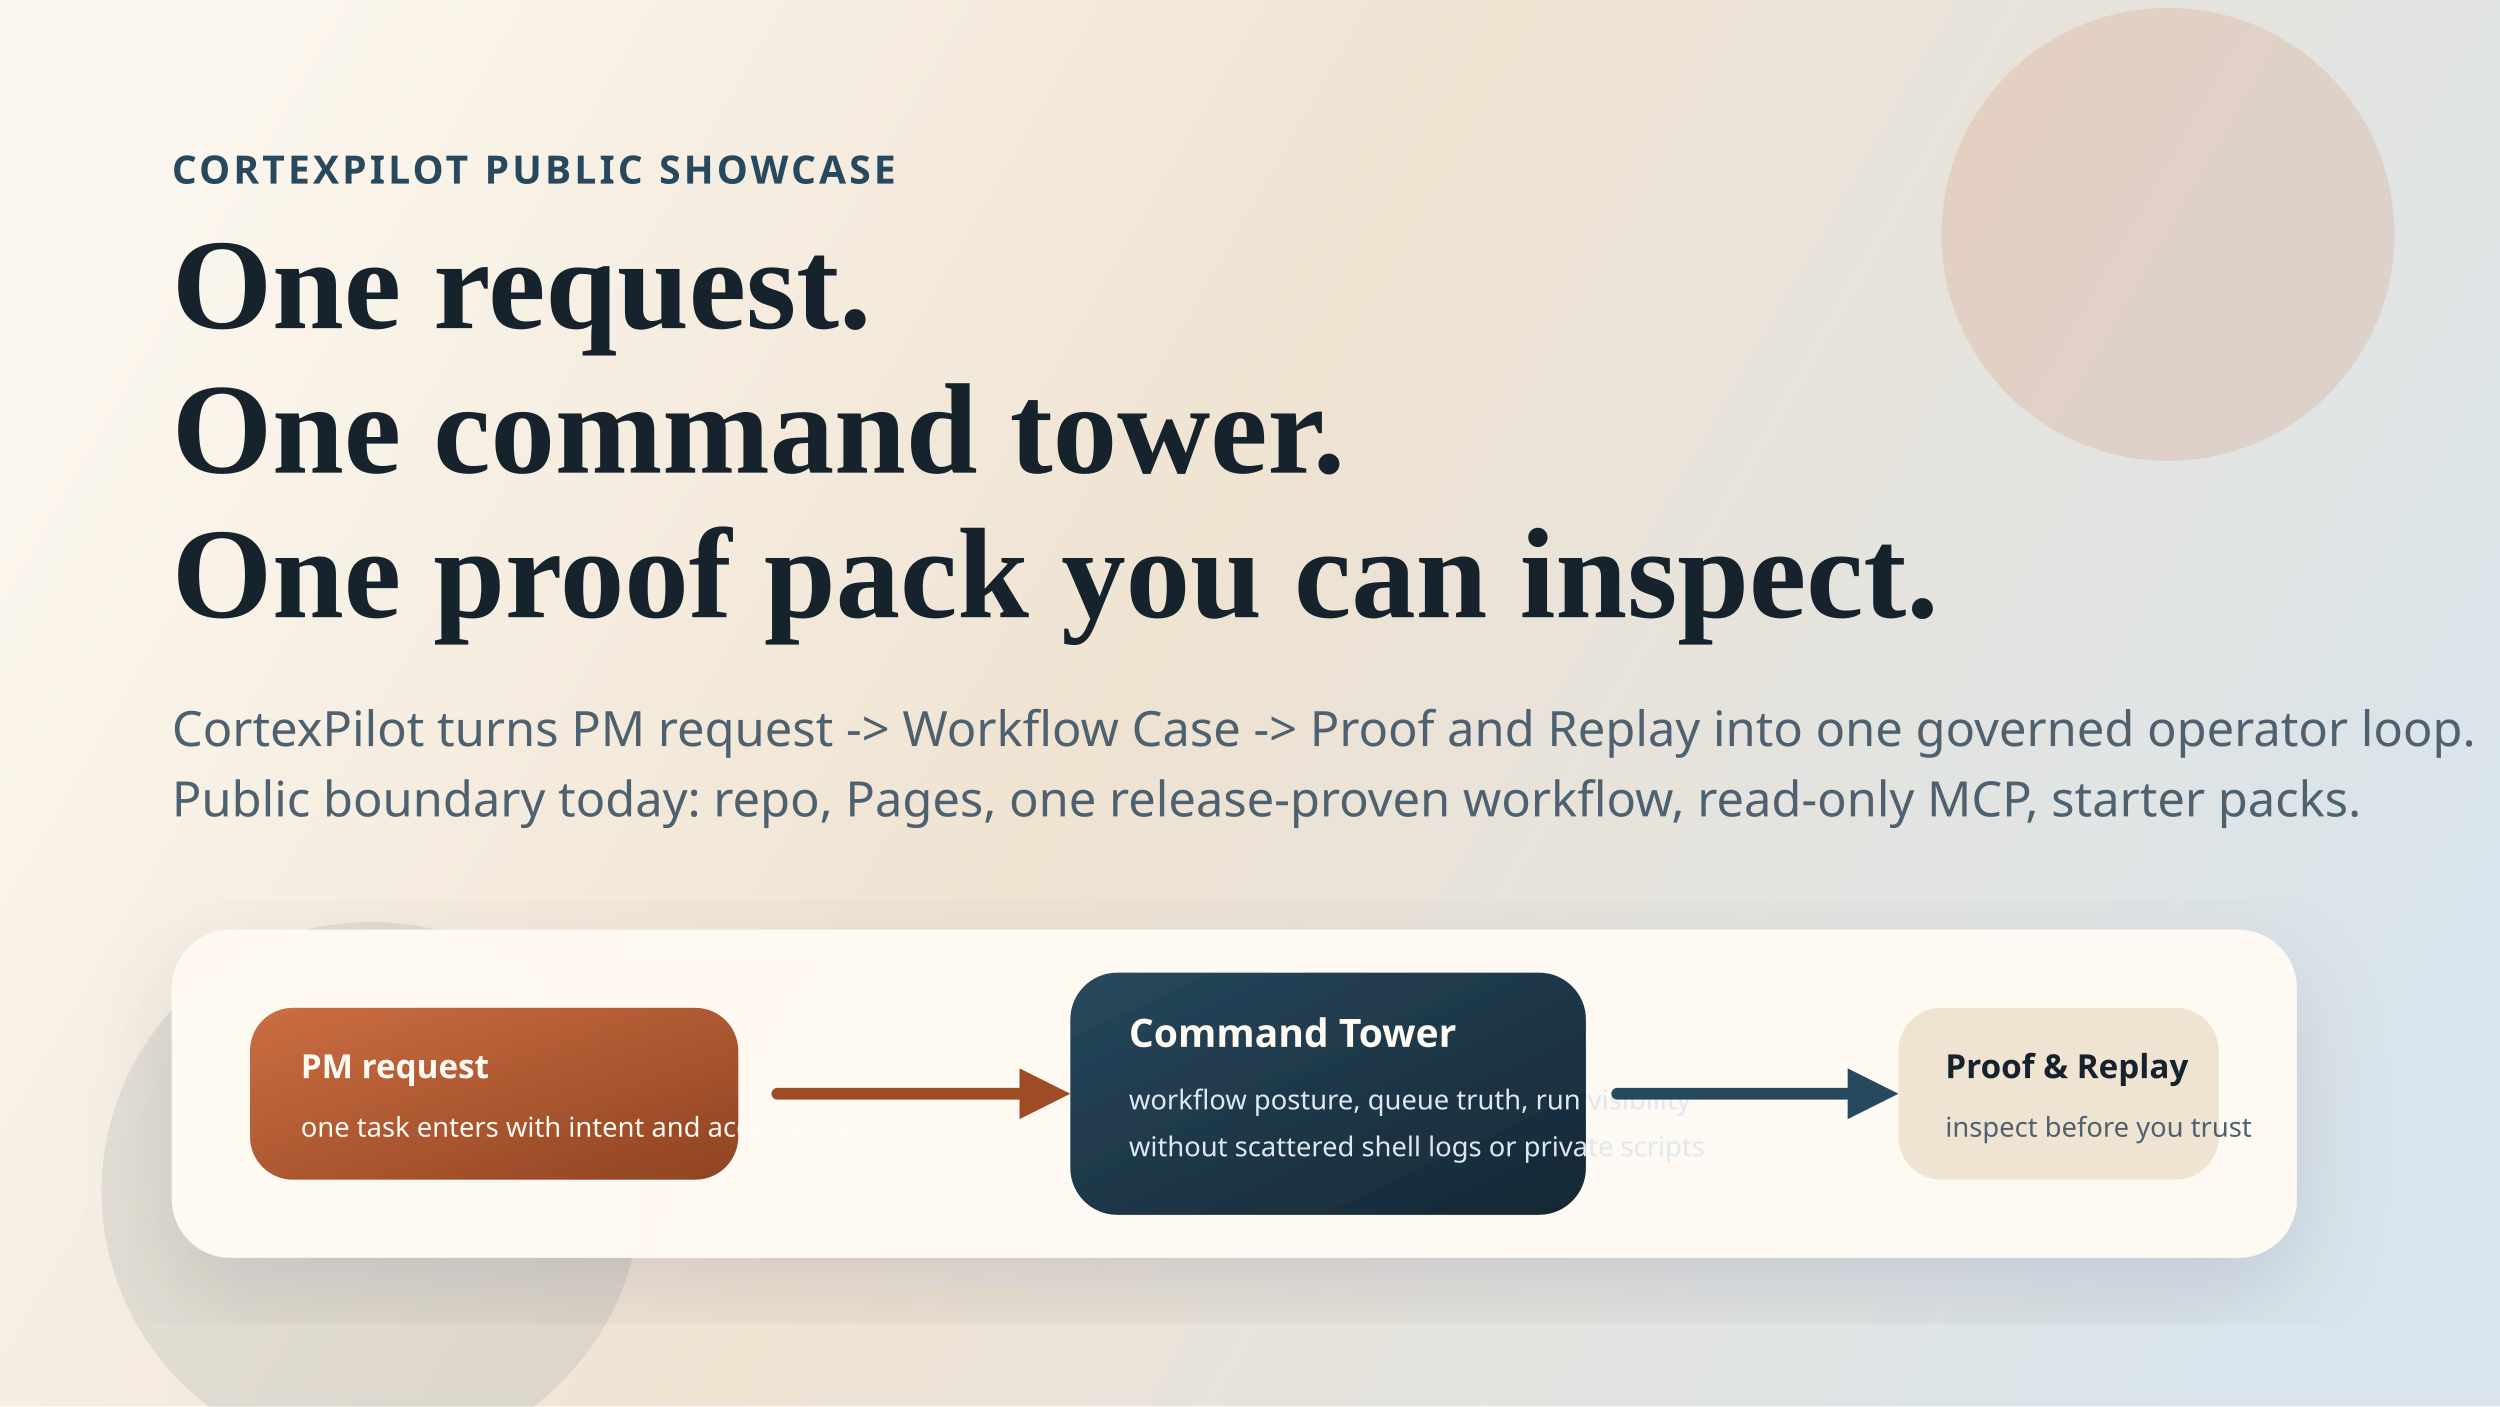
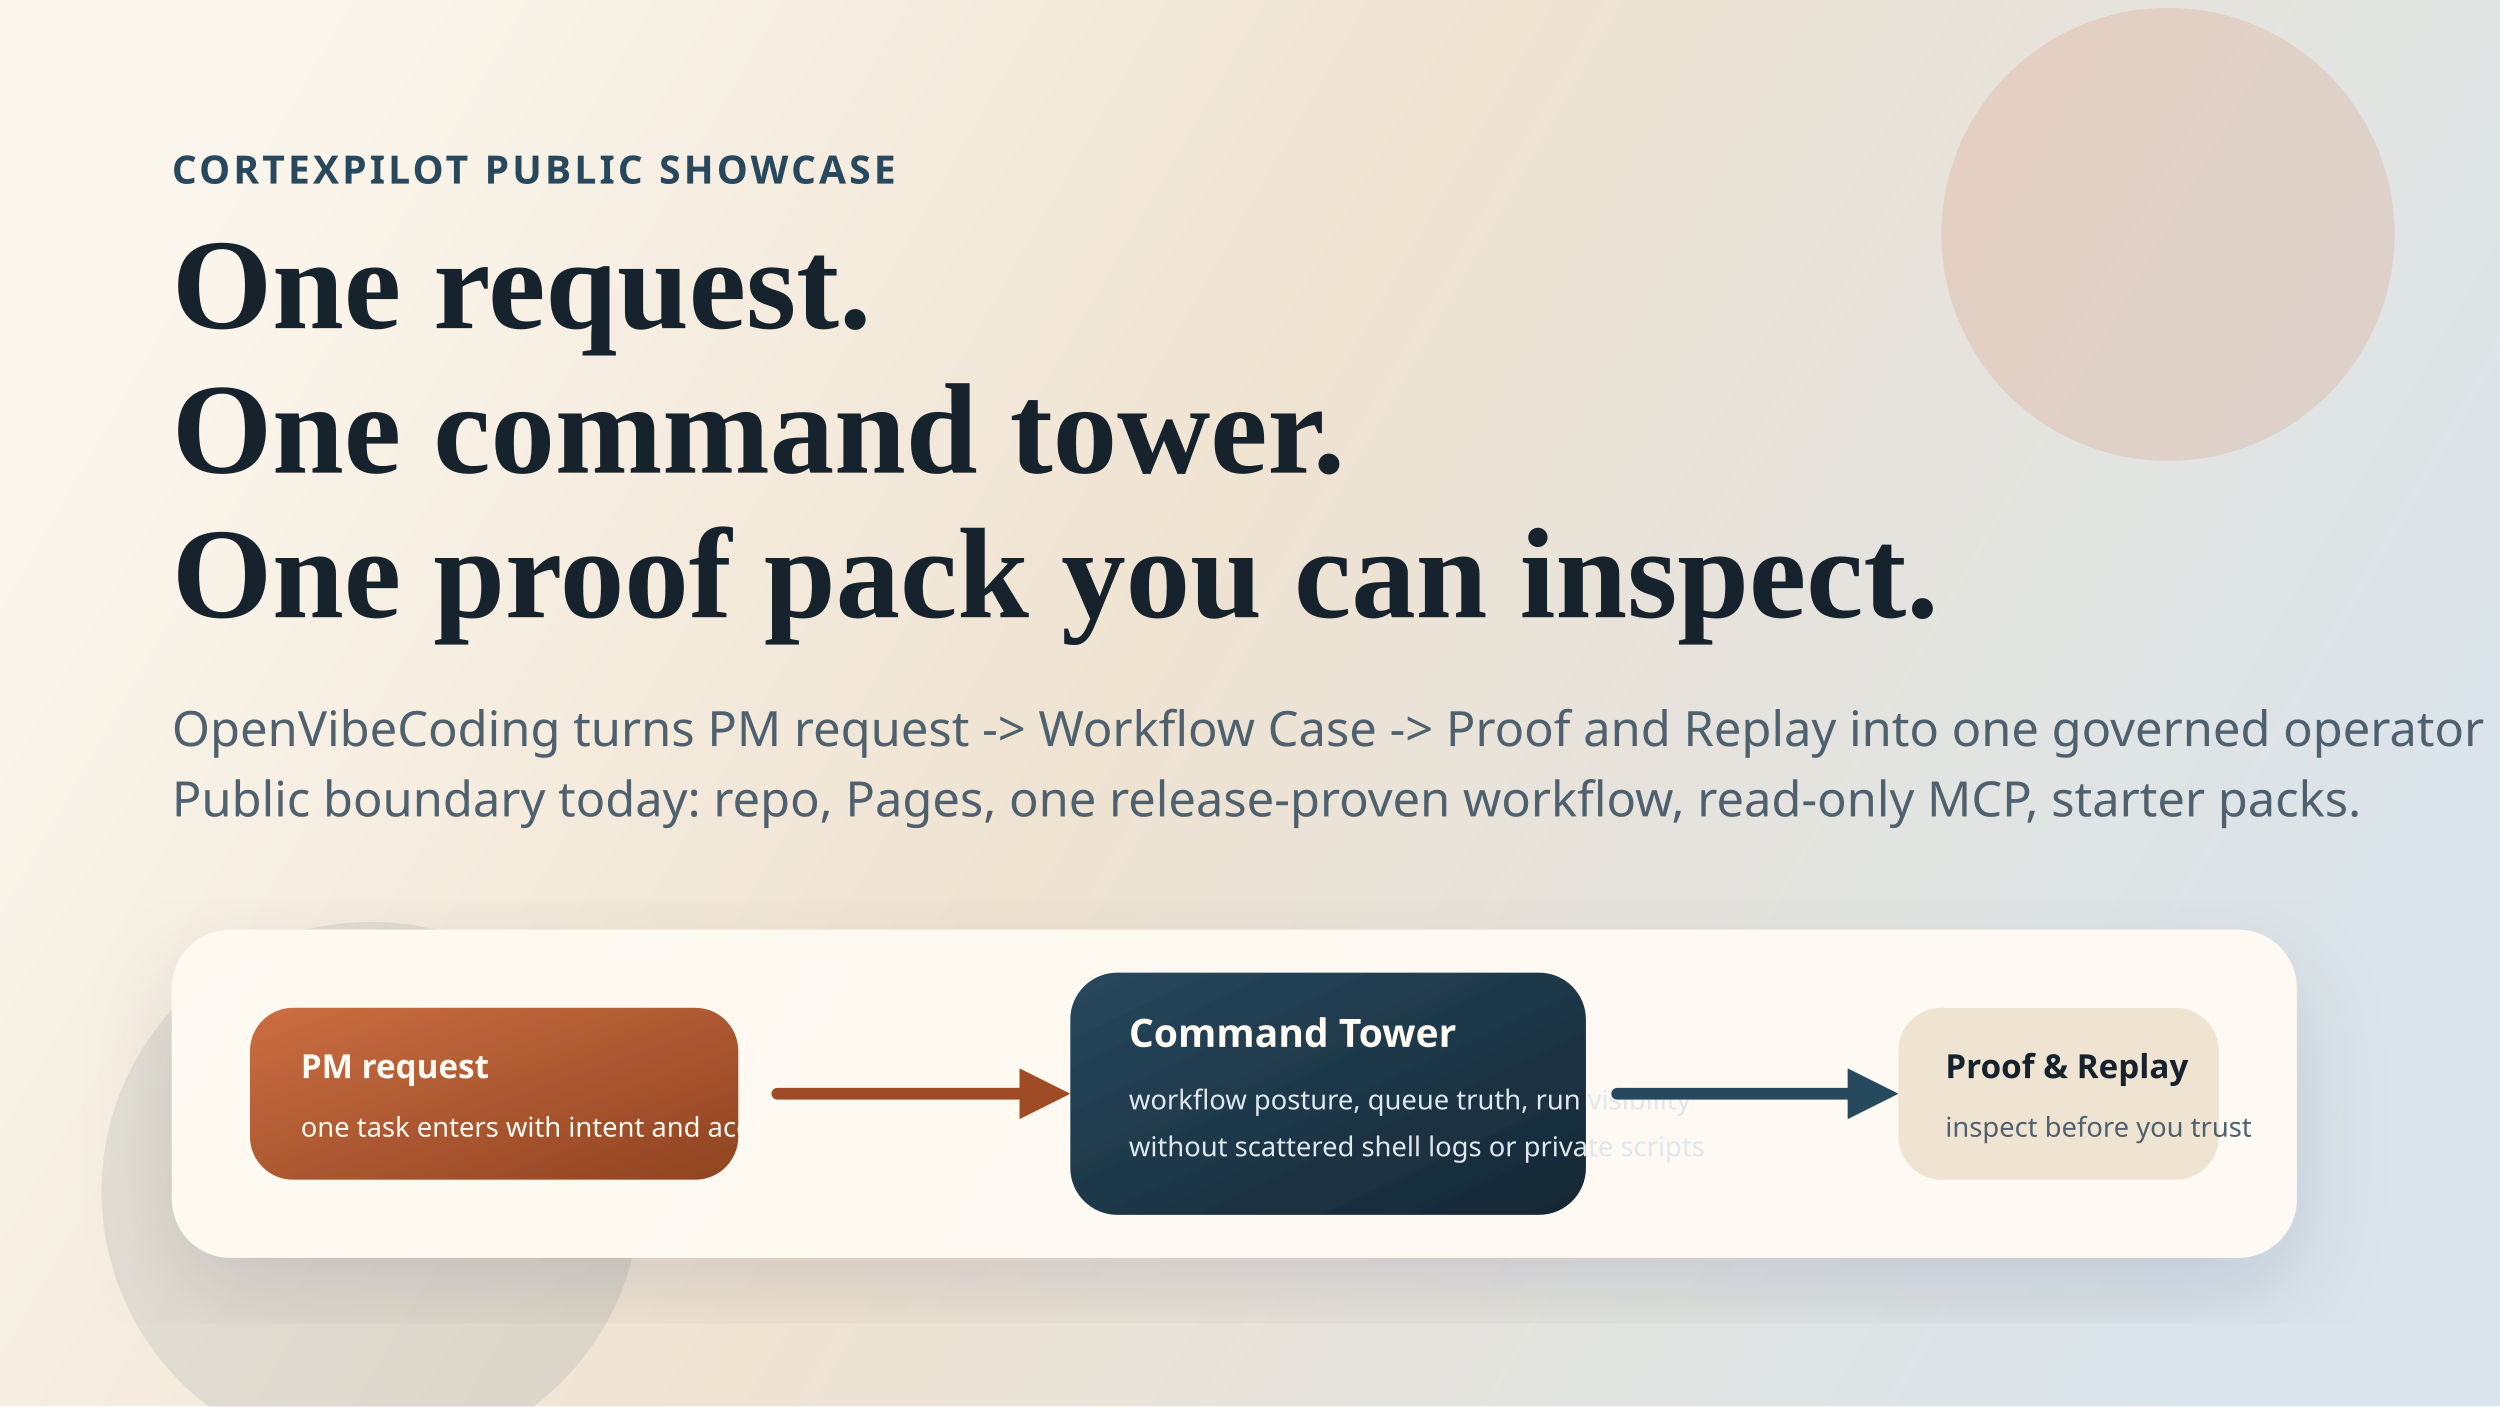
<svg xmlns="http://www.w3.org/2000/svg" width="1280" height="720" viewBox="0 0 1280 720" role="img" aria-labelledby="title desc">
  <defs>
    <linearGradient id="bg" x1="120" y1="60" x2="1160" y2="660" gradientUnits="userSpaceOnUse">
      <stop offset="0%" stop-color="#fbf6ed" />
      <stop offset="45%" stop-color="#efe3d2" />
      <stop offset="100%" stop-color="#d9e4ec" />
    </linearGradient>
    <linearGradient id="accentA" x1="0" y1="0" x2="1" y2="1">
      <stop offset="0%" stop-color="#cc6e42" />
      <stop offset="100%" stop-color="#8f4321" />
    </linearGradient>
    <linearGradient id="accentB" x1="0" y1="0" x2="1" y2="1">
      <stop offset="0%" stop-color="#27485d" />
      <stop offset="100%" stop-color="#152734" />
    </linearGradient>
    <filter id="shadow" x="-20%" y="-20%" width="140%" height="140%">
      <feDropShadow dx="0" dy="18" stdDeviation="24" flood-color="#16232d" flood-opacity="0.12" />
    </filter>
  </defs>
  <rect width="1280" height="720" fill="url(#bg)" />
  <circle cx="1110" cy="120" r="116" fill="#d07c51" opacity="0.18" />
  <circle cx="190" cy="610" r="138" fill="#27485d" opacity="0.10" />
  <text x="88" y="94" fill="#27485d" font-family="'Trebuchet MS', Verdana, sans-serif" font-size="20" font-weight="700" letter-spacing="0.08em">CORTEXPILOT PUBLIC SHOWCASE</text>
  <text x="88" y="168" fill="#16232d" font-family="Georgia, 'Times New Roman', serif" font-size="66" font-weight="700">One request.</text>
  <text x="88" y="242" fill="#16232d" font-family="Georgia, 'Times New Roman', serif" font-size="66" font-weight="700">One command tower.</text>
  <text x="88" y="316" fill="#16232d" font-family="Georgia, 'Times New Roman', serif" font-size="66" font-weight="700">One proof pack you can inspect.</text>
  <text x="88" y="382" fill="#4f616e" font-family="'Trebuchet MS', Verdana, sans-serif" font-size="25">
-     CortexPilot turns PM request -&gt; Workflow Case -&gt; Proof and Replay into one governed operator loop.
+     OpenVibeCoding turns PM request -&gt; Workflow Case -&gt; Proof and Replay into one governed operator loop.
  </text>
  <text x="88" y="418" fill="#4f616e" font-family="'Trebuchet MS', Verdana, sans-serif" font-size="25">
    Public boundary today: repo, Pages, one release-proven workflow, read-only MCP, starter packs.
  </text>
  <g filter="url(#shadow)">
    <rect x="88" y="476" width="1088" height="168" rx="30" fill="#fffaf2" opacity="0.96" />
    <rect x="128" y="516" width="250" height="88" rx="22" fill="url(#accentA)" />
    <text x="154" y="552" fill="#fffaf2" font-family="'Trebuchet MS', Verdana, sans-serif" font-size="17" font-weight="700">PM request</text>
    <text x="154" y="582" fill="#fffaf2" font-family="'Trebuchet MS', Verdana, sans-serif" font-size="14">one task enters with intent and acceptance</text>
    <path d="M398 560 C450 560, 478 560, 530 560" fill="none" stroke="#9f4c26" stroke-width="6" stroke-linecap="round" />
    <polygon points="522,547 548,560 522,573" fill="#9f4c26" />
    <rect x="548" y="498" width="264" height="124" rx="24" fill="url(#accentB)" />
    <text x="578" y="536" fill="#fffaf2" font-family="'Trebuchet MS', Verdana, sans-serif" font-size="20" font-weight="700">Command Tower</text>
    <text x="578" y="568" fill="#dfe8ee" font-family="'Trebuchet MS', Verdana, sans-serif" font-size="14">workflow posture, queue truth, run visibility</text>
    <text x="578" y="592" fill="#dfe8ee" font-family="'Trebuchet MS', Verdana, sans-serif" font-size="14">without scattered shell logs or private scripts</text>
    <path d="M828 560 C878 560, 904 560, 954 560" fill="none" stroke="#27485d" stroke-width="6" stroke-linecap="round" />
    <polygon points="946,547 972,560 946,573" fill="#27485d" />
    <rect x="972" y="516" width="164" height="88" rx="22" fill="#efe3d2" />
    <text x="996" y="552" fill="#16232d" font-family="'Trebuchet MS', Verdana, sans-serif" font-size="17" font-weight="700">Proof &amp; Replay</text>
    <text x="996" y="582" fill="#4f616e" font-family="'Trebuchet MS', Verdana, sans-serif" font-size="14">inspect before you trust</text>
  </g>
</svg>
